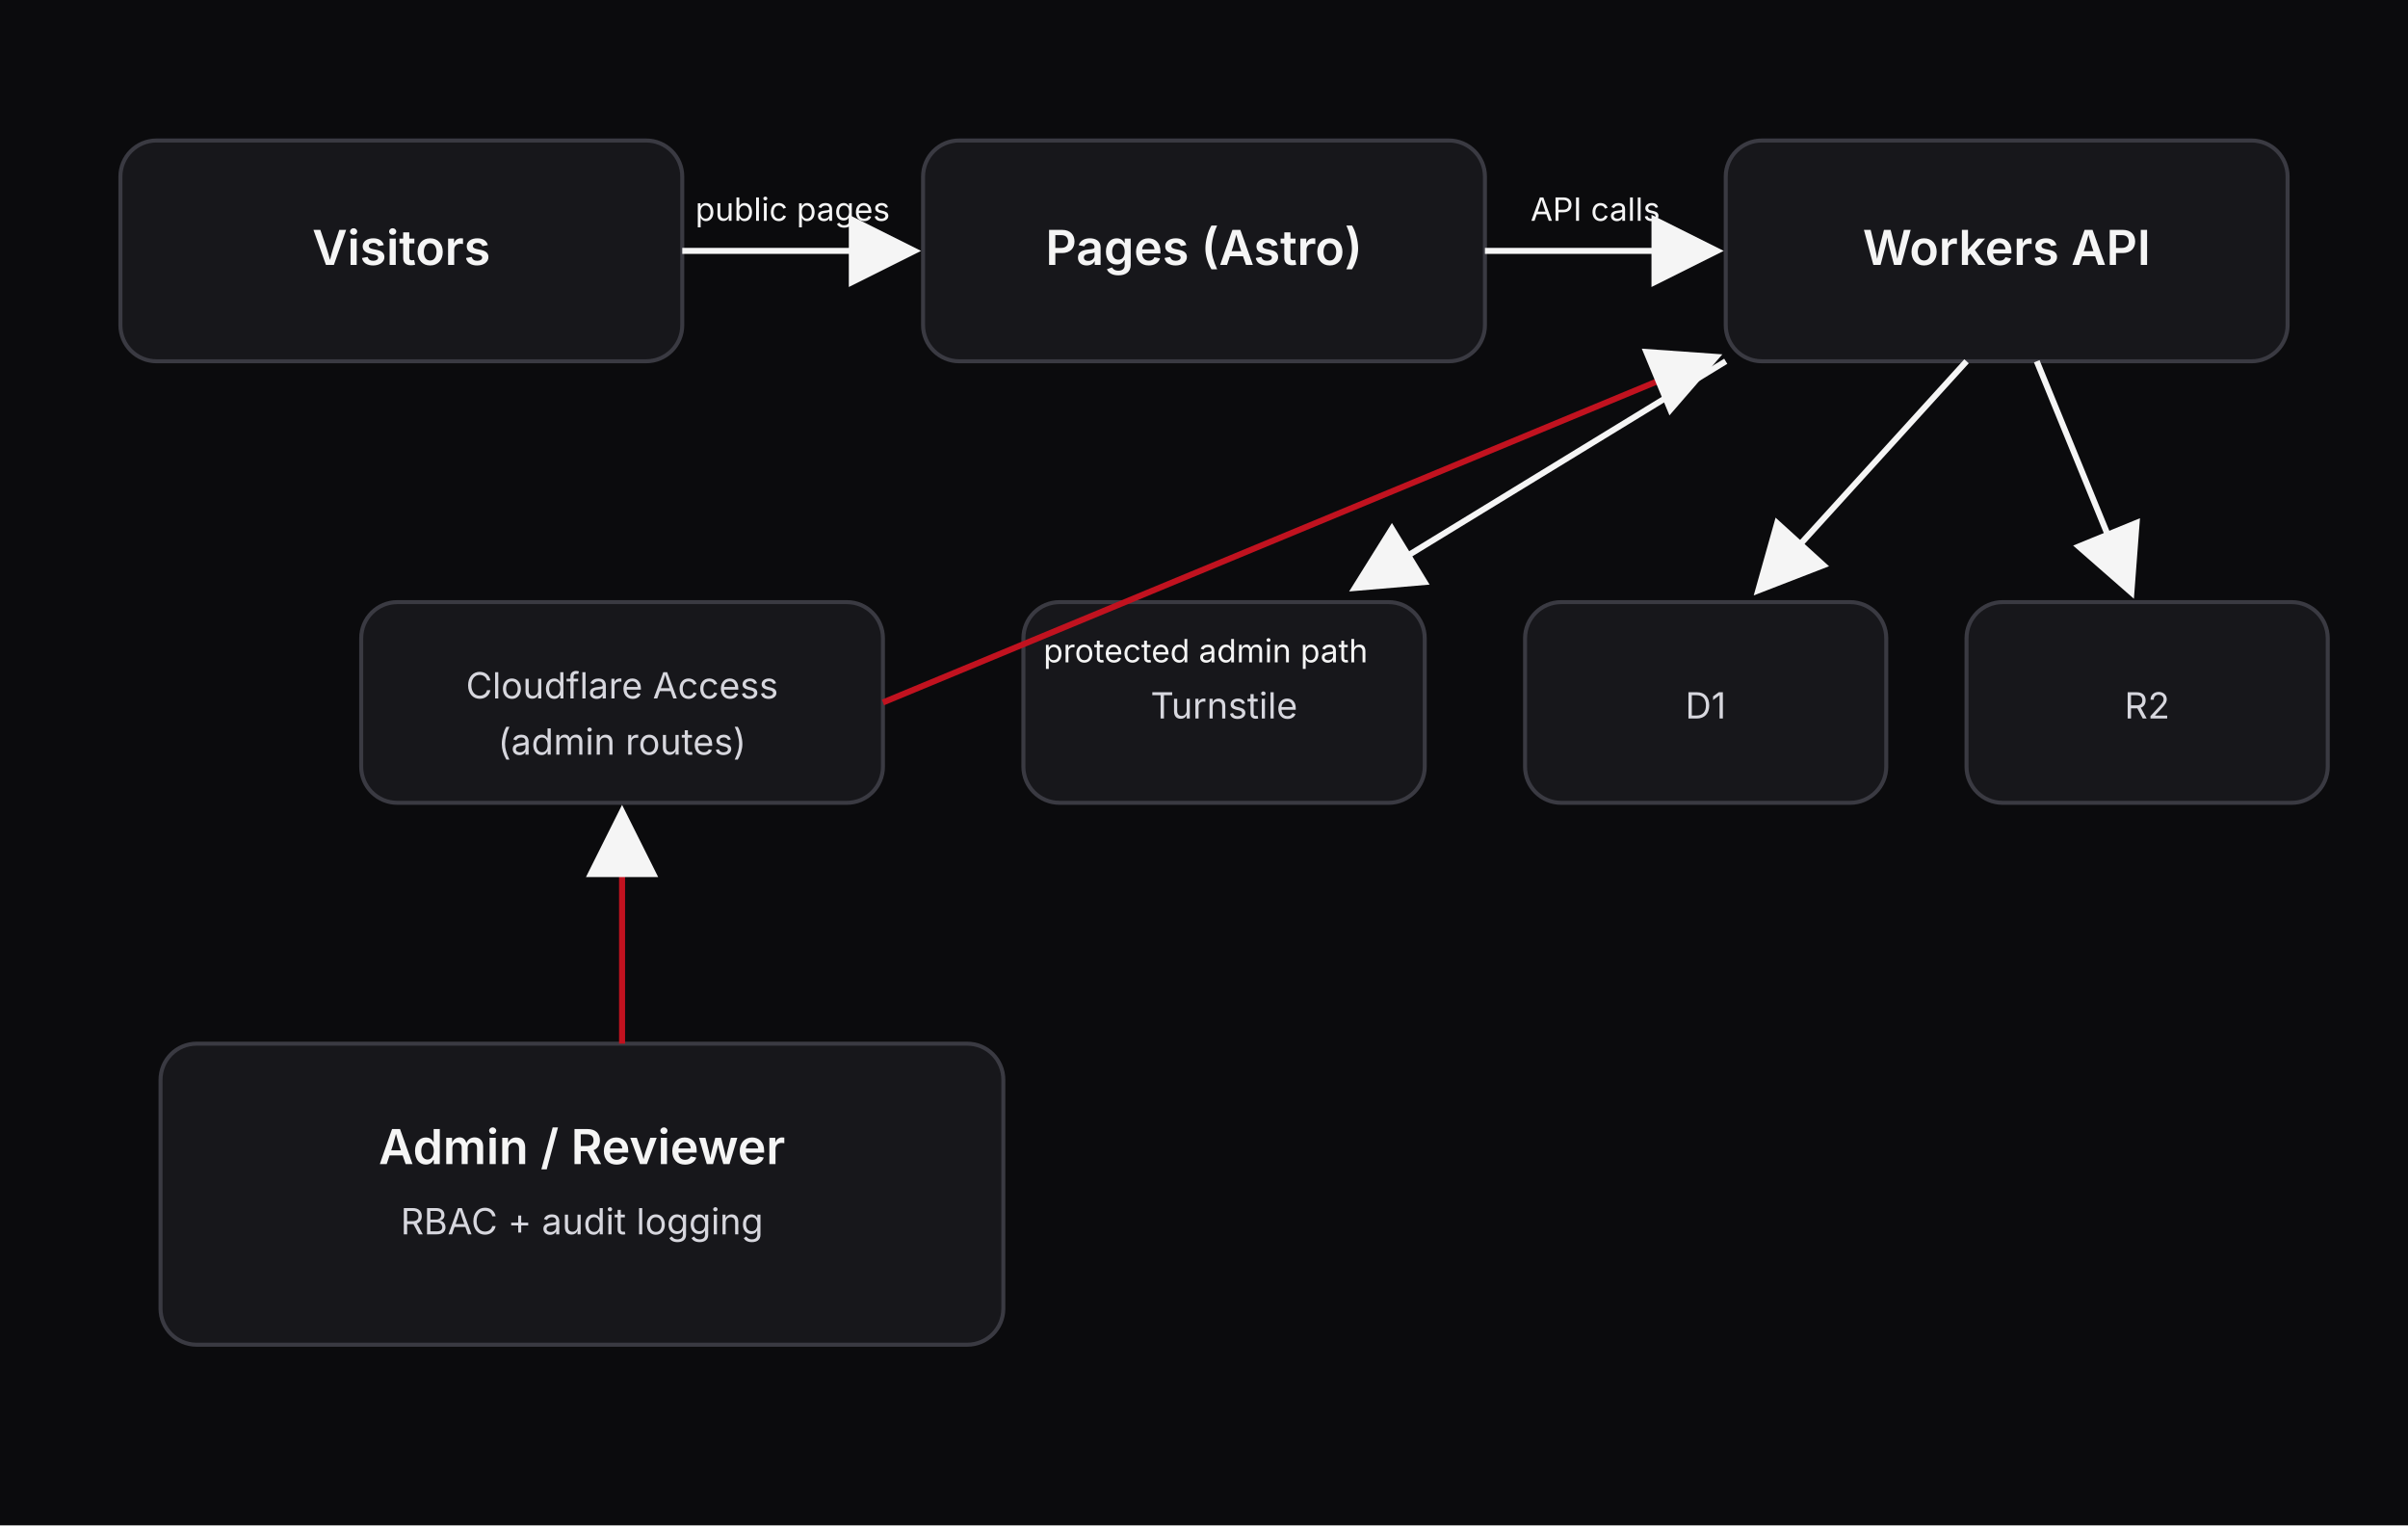
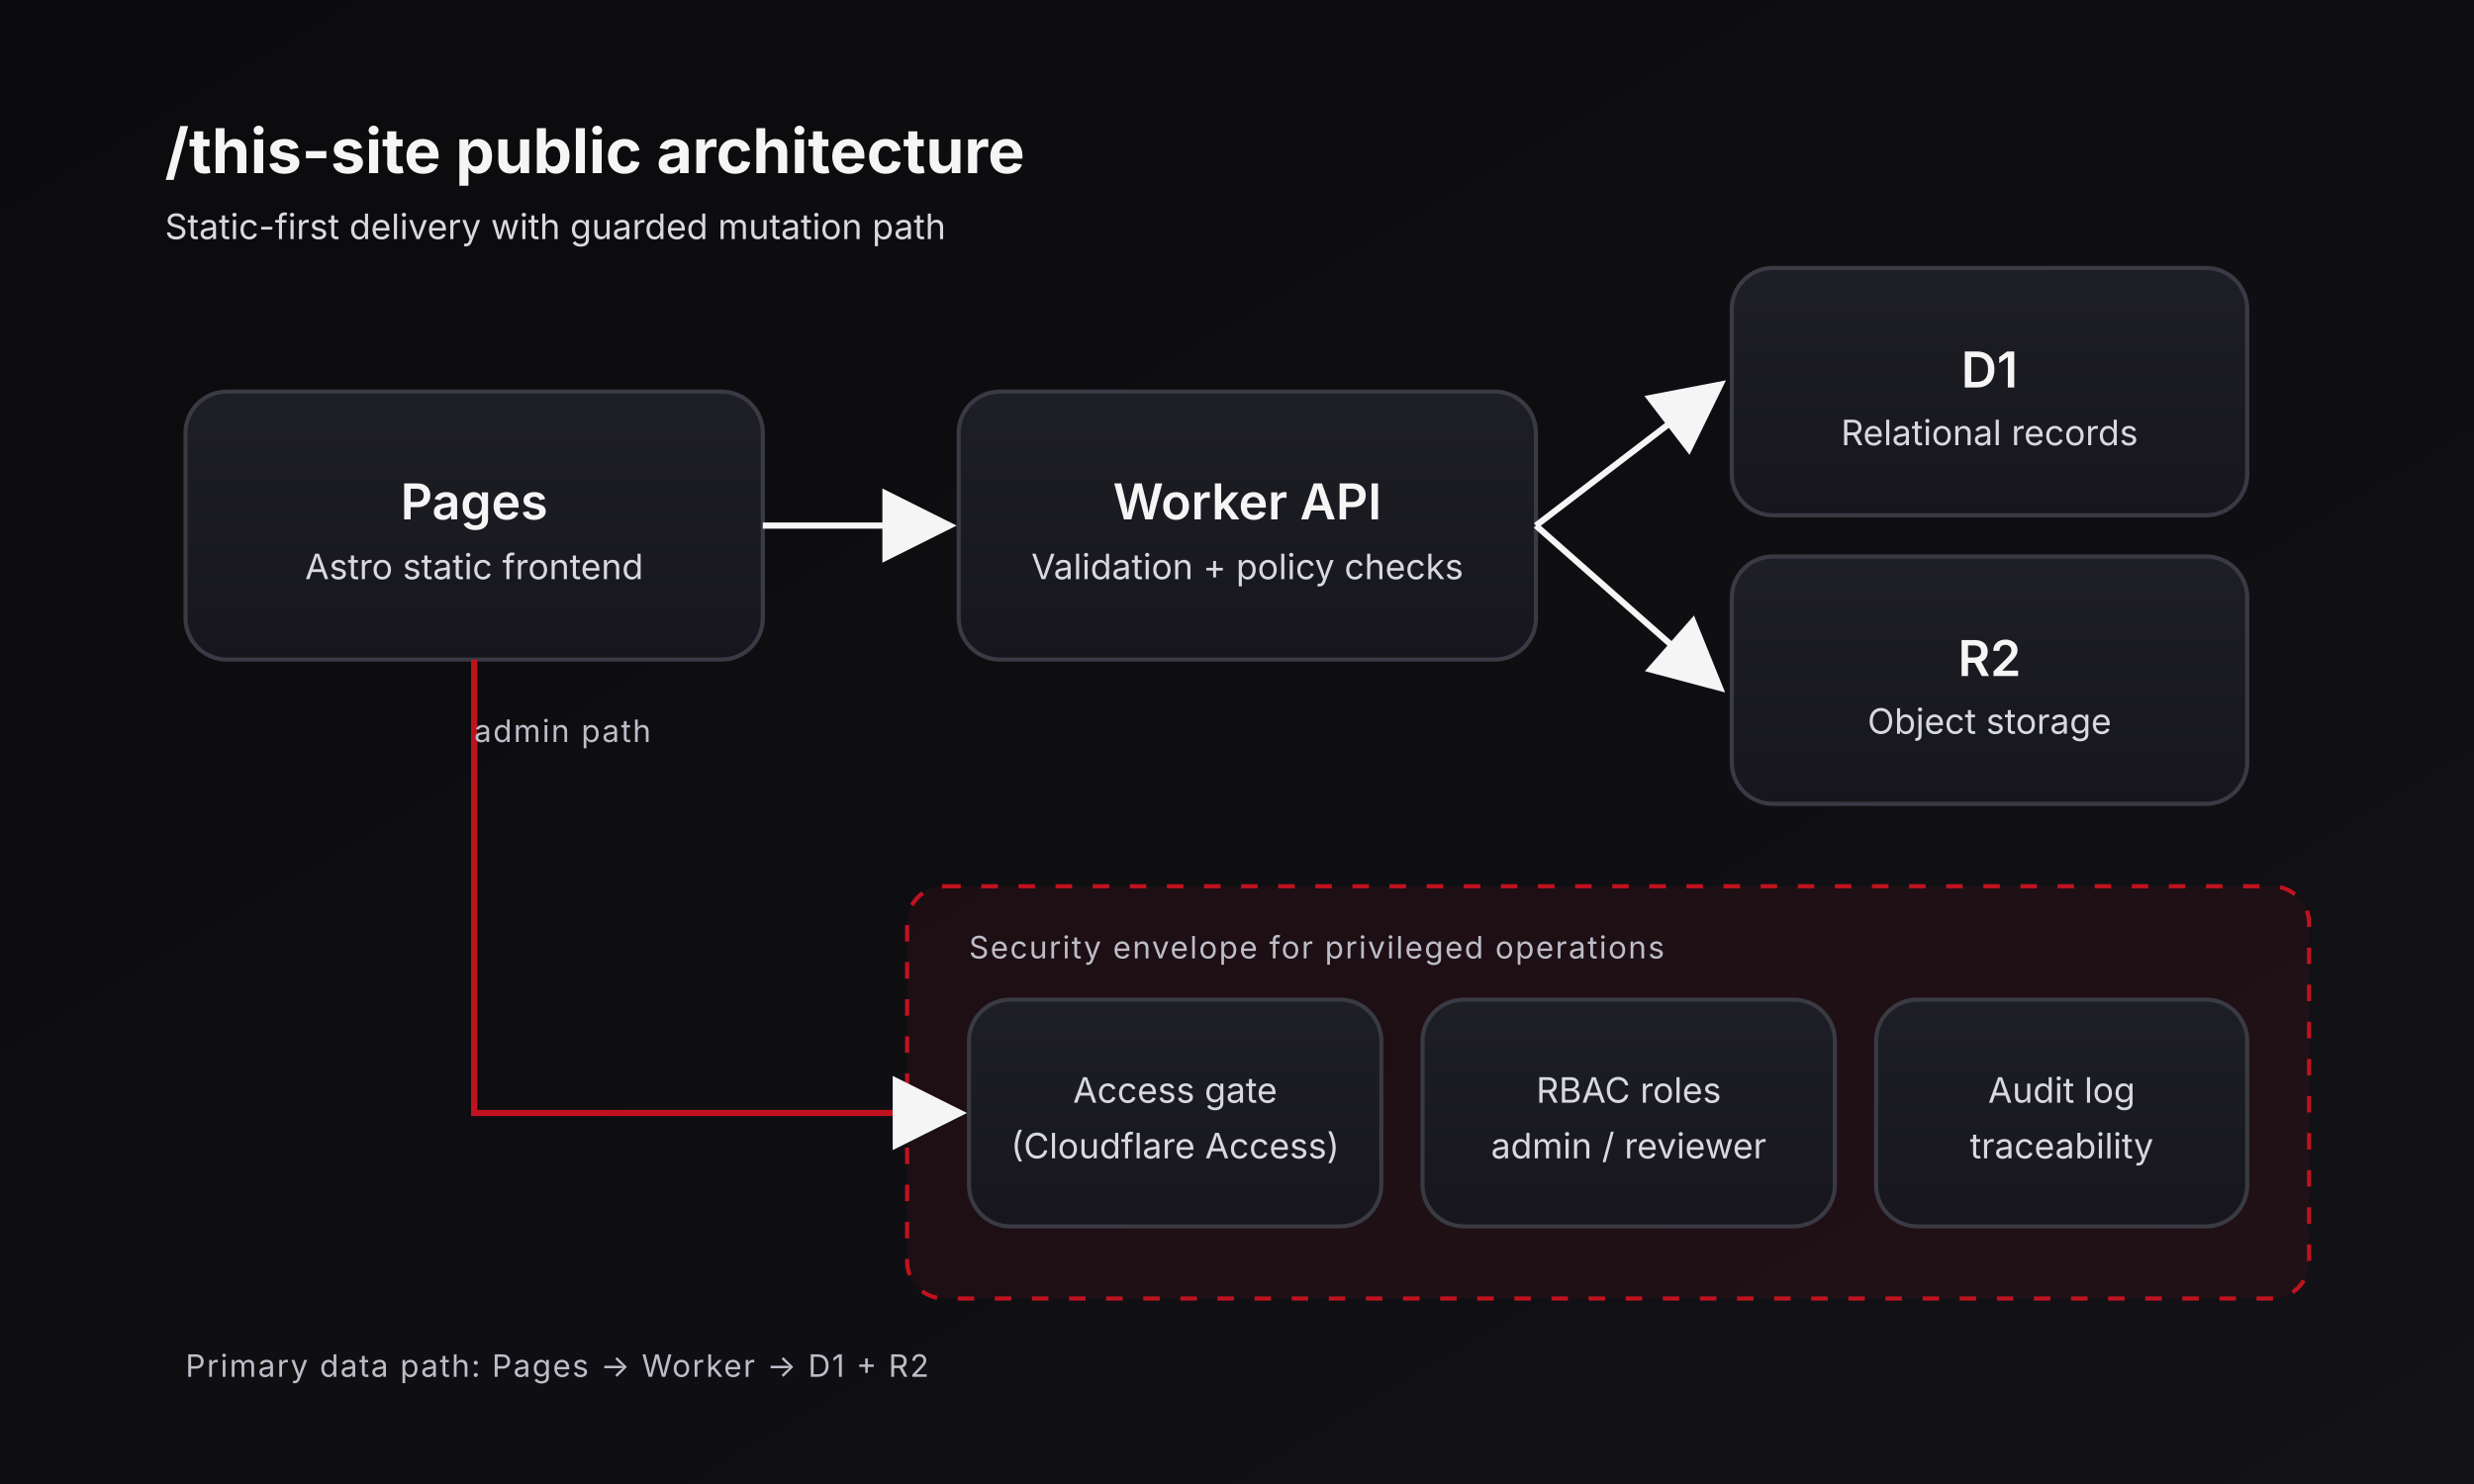
- <svg xmlns="http://www.w3.org/2000/svg" viewBox="0 0 1200 760" role="img" aria-labelledby="title desc">
+ <svg xmlns="http://www.w3.org/2000/svg" viewBox="0 0 1200 720" role="img" aria-labelledby="title desc">
  <defs>
+     <linearGradient id="bgGrad" x1="0" y1="0" x2="1" y2="1">
+       <stop offset="0%" stop-color="#0b0b0d" />
+       <stop offset="100%" stop-color="#121217" />
+     </linearGradient>
+     <linearGradient id="nodeGrad" x1="0" y1="0" x2="0" y2="1">
+       <stop offset="0%" stop-color="#1e1e25" />
+       <stop offset="100%" stop-color="#16161c" />
+     </linearGradient>
    <style>
-       .bg { fill: #0b0b0d; }
-       .panel { fill: #17171b; stroke: #3a3a42; stroke-width: 2; rx: 18; }
-       .text { fill: #f5f5f5; font-family: Inter, Arial, sans-serif; font-size: 24px; font-weight: 600; }
-       .small { fill: #d7d7de; font-family: Inter, Arial, sans-serif; font-size: 18px; }
-       .line { stroke: #f5f5f5; stroke-width: 3; fill: none; marker-end: url(#arrow); }
+       .panel { fill: url(#nodeGrad); stroke: #3a3a44; stroke-width: 2; rx: 20; }
+       .heading { fill: #f5f5f5; font-family: Inter, Arial, sans-serif; font-size: 30px; font-weight: 700; }
+       .node { fill: #f5f5f5; font-family: Inter, Arial, sans-serif; font-size: 24px; font-weight: 600; }
+       .sub { fill: #d8d8df; font-family: Inter, Arial, sans-serif; font-size: 17px; }
+       .label { fill: #bdbdc8; font-family: Inter, Arial, sans-serif; font-size: 15px; letter-spacing: 0.05em; text-transform: uppercase; }
+       .flow { stroke: #f5f5f5; stroke-width: 3; fill: none; marker-end: url(#arrow); }
      .accent { stroke: #c1121f; }
-       .label { fill: #f5f5f5; font-family: Inter, Arial, sans-serif; font-size: 16px; }
+       .security { fill: #c1121f; fill-opacity: 0.08; stroke: #c1121f; stroke-width: 2; rx: 18; stroke-dasharray: 8 10; }
    </style>
    <marker id="arrow" markerWidth="12" markerHeight="12" refX="9" refY="6" orient="auto">
      <path d="M0,0 L12,6 L0,12 z" fill="#f5f5f5" />
    </marker>
  </defs>
-   <rect class="bg" x="0" y="0" width="1200" height="760" />
-   <rect class="panel" x="60" y="70" width="280" height="110" />
-   <text class="text" x="200" y="132" text-anchor="middle">Visitors</text>
-   <rect class="panel" x="460" y="70" width="280" height="110" />
-   <text class="text" x="600" y="132" text-anchor="middle">Pages (Astro)</text>
-   <rect class="panel" x="860" y="70" width="280" height="110" />
-   <text class="text" x="1000" y="132" text-anchor="middle">Workers API</text>
-   <rect class="panel" x="760" y="300" width="180" height="100" />
-   <text class="small" x="850" y="358" text-anchor="middle">D1</text>
-   <rect class="panel" x="980" y="300" width="180" height="100" />
-   <text class="small" x="1070" y="358" text-anchor="middle">R2</text>
-   <rect class="panel" x="510" y="300" width="200" height="100" />
-   <text class="small" x="610" y="358" text-anchor="middle">Turnstile</text>
-   <rect class="panel" x="180" y="300" width="260" height="100" />
-   <text class="small" x="310" y="348" text-anchor="middle">Cloudflare Access</text>
-   <text class="small" x="310" y="376" text-anchor="middle">(admin routes)</text>
-   <rect class="panel" x="80" y="520" width="420" height="150" />
-   <text class="text" x="290" y="580" text-anchor="middle">Admin / Reviewer</text>
-   <text class="small" x="290" y="615" text-anchor="middle">RBAC + audit logging</text>
-   <path class="line" d="M340 125 L450 125" />
-   <text class="label" x="395" y="110" text-anchor="middle">public pages</text>
-   <path class="line" d="M740 125 L850 125" />
-   <text class="label" x="795" y="110" text-anchor="middle">API calls</text>
-   <path class="line" d="M980 180 L880 290" />
-   <path class="line" d="M1015 180 L1060 290" />
-   <path class="line" d="M860 180 L680 290" />
-   <path class="line accent" d="M310 520 L310 410" />
-   <path class="line accent" d="M440 350 L850 180" />
-   <text class="label" x="520" y="330">protected admin path</text>
+   <rect x="0" y="0" width="1200" height="720" fill="url(#bgGrad)" />
+   <text class="heading" x="80" y="84">/this-site public architecture</text>
+   <text class="sub" x="80" y="116">Static-first delivery with guarded mutation path</text>
+   <rect class="panel" x="90" y="190" width="280" height="130" />
+   <text class="node" x="230" y="252" text-anchor="middle">Pages</text>
+   <text class="sub" x="230" y="281" text-anchor="middle">Astro static frontend</text>
+   <rect class="panel" x="465" y="190" width="280" height="130" />
+   <text class="node" x="605" y="252" text-anchor="middle">Worker API</text>
+   <text class="sub" x="605" y="281" text-anchor="middle">Validation + policy checks</text>
+   <rect class="panel" x="840" y="130" width="250" height="120" />
+   <text class="node" x="965" y="188" text-anchor="middle">D1</text>
+   <text class="sub" x="965" y="216" text-anchor="middle">Relational records</text>
+   <rect class="panel" x="840" y="270" width="250" height="120" />
+   <text class="node" x="965" y="328" text-anchor="middle">R2</text>
+   <text class="sub" x="965" y="356" text-anchor="middle">Object storage</text>
+   <path class="flow" d="M370 255 L455 255" />
+   <path class="flow" d="M745 255 L830 190" />
+   <path class="flow" d="M745 255 L830 330" />
+   <rect class="security" x="440" y="430" width="680" height="200" />
+   <text class="label" x="470" y="465">Security envelope for privileged operations</text>
+   <rect class="panel" x="470" y="485" width="200" height="110" />
+   <text class="sub" x="570" y="535" text-anchor="middle">Access gate</text>
+   <text class="sub" x="570" y="562" text-anchor="middle">(Cloudflare Access)</text>
+   <rect class="panel" x="690" y="485" width="200" height="110" />
+   <text class="sub" x="790" y="535" text-anchor="middle">RBAC roles</text>
+   <text class="sub" x="790" y="562" text-anchor="middle">admin / reviewer</text>
+   <rect class="panel" x="910" y="485" width="180" height="110" />
+   <text class="sub" x="1000" y="535" text-anchor="middle">Audit log</text>
+   <text class="sub" x="1000" y="562" text-anchor="middle">traceability</text>
+   <path class="flow accent" d="M230 320 L230 540 L460 540" />
+   <text class="label" x="230" y="360">admin path</text>
+   <text class="label" x="90" y="668">Primary data path: Pages → Worker → D1 + R2</text>
</svg>
